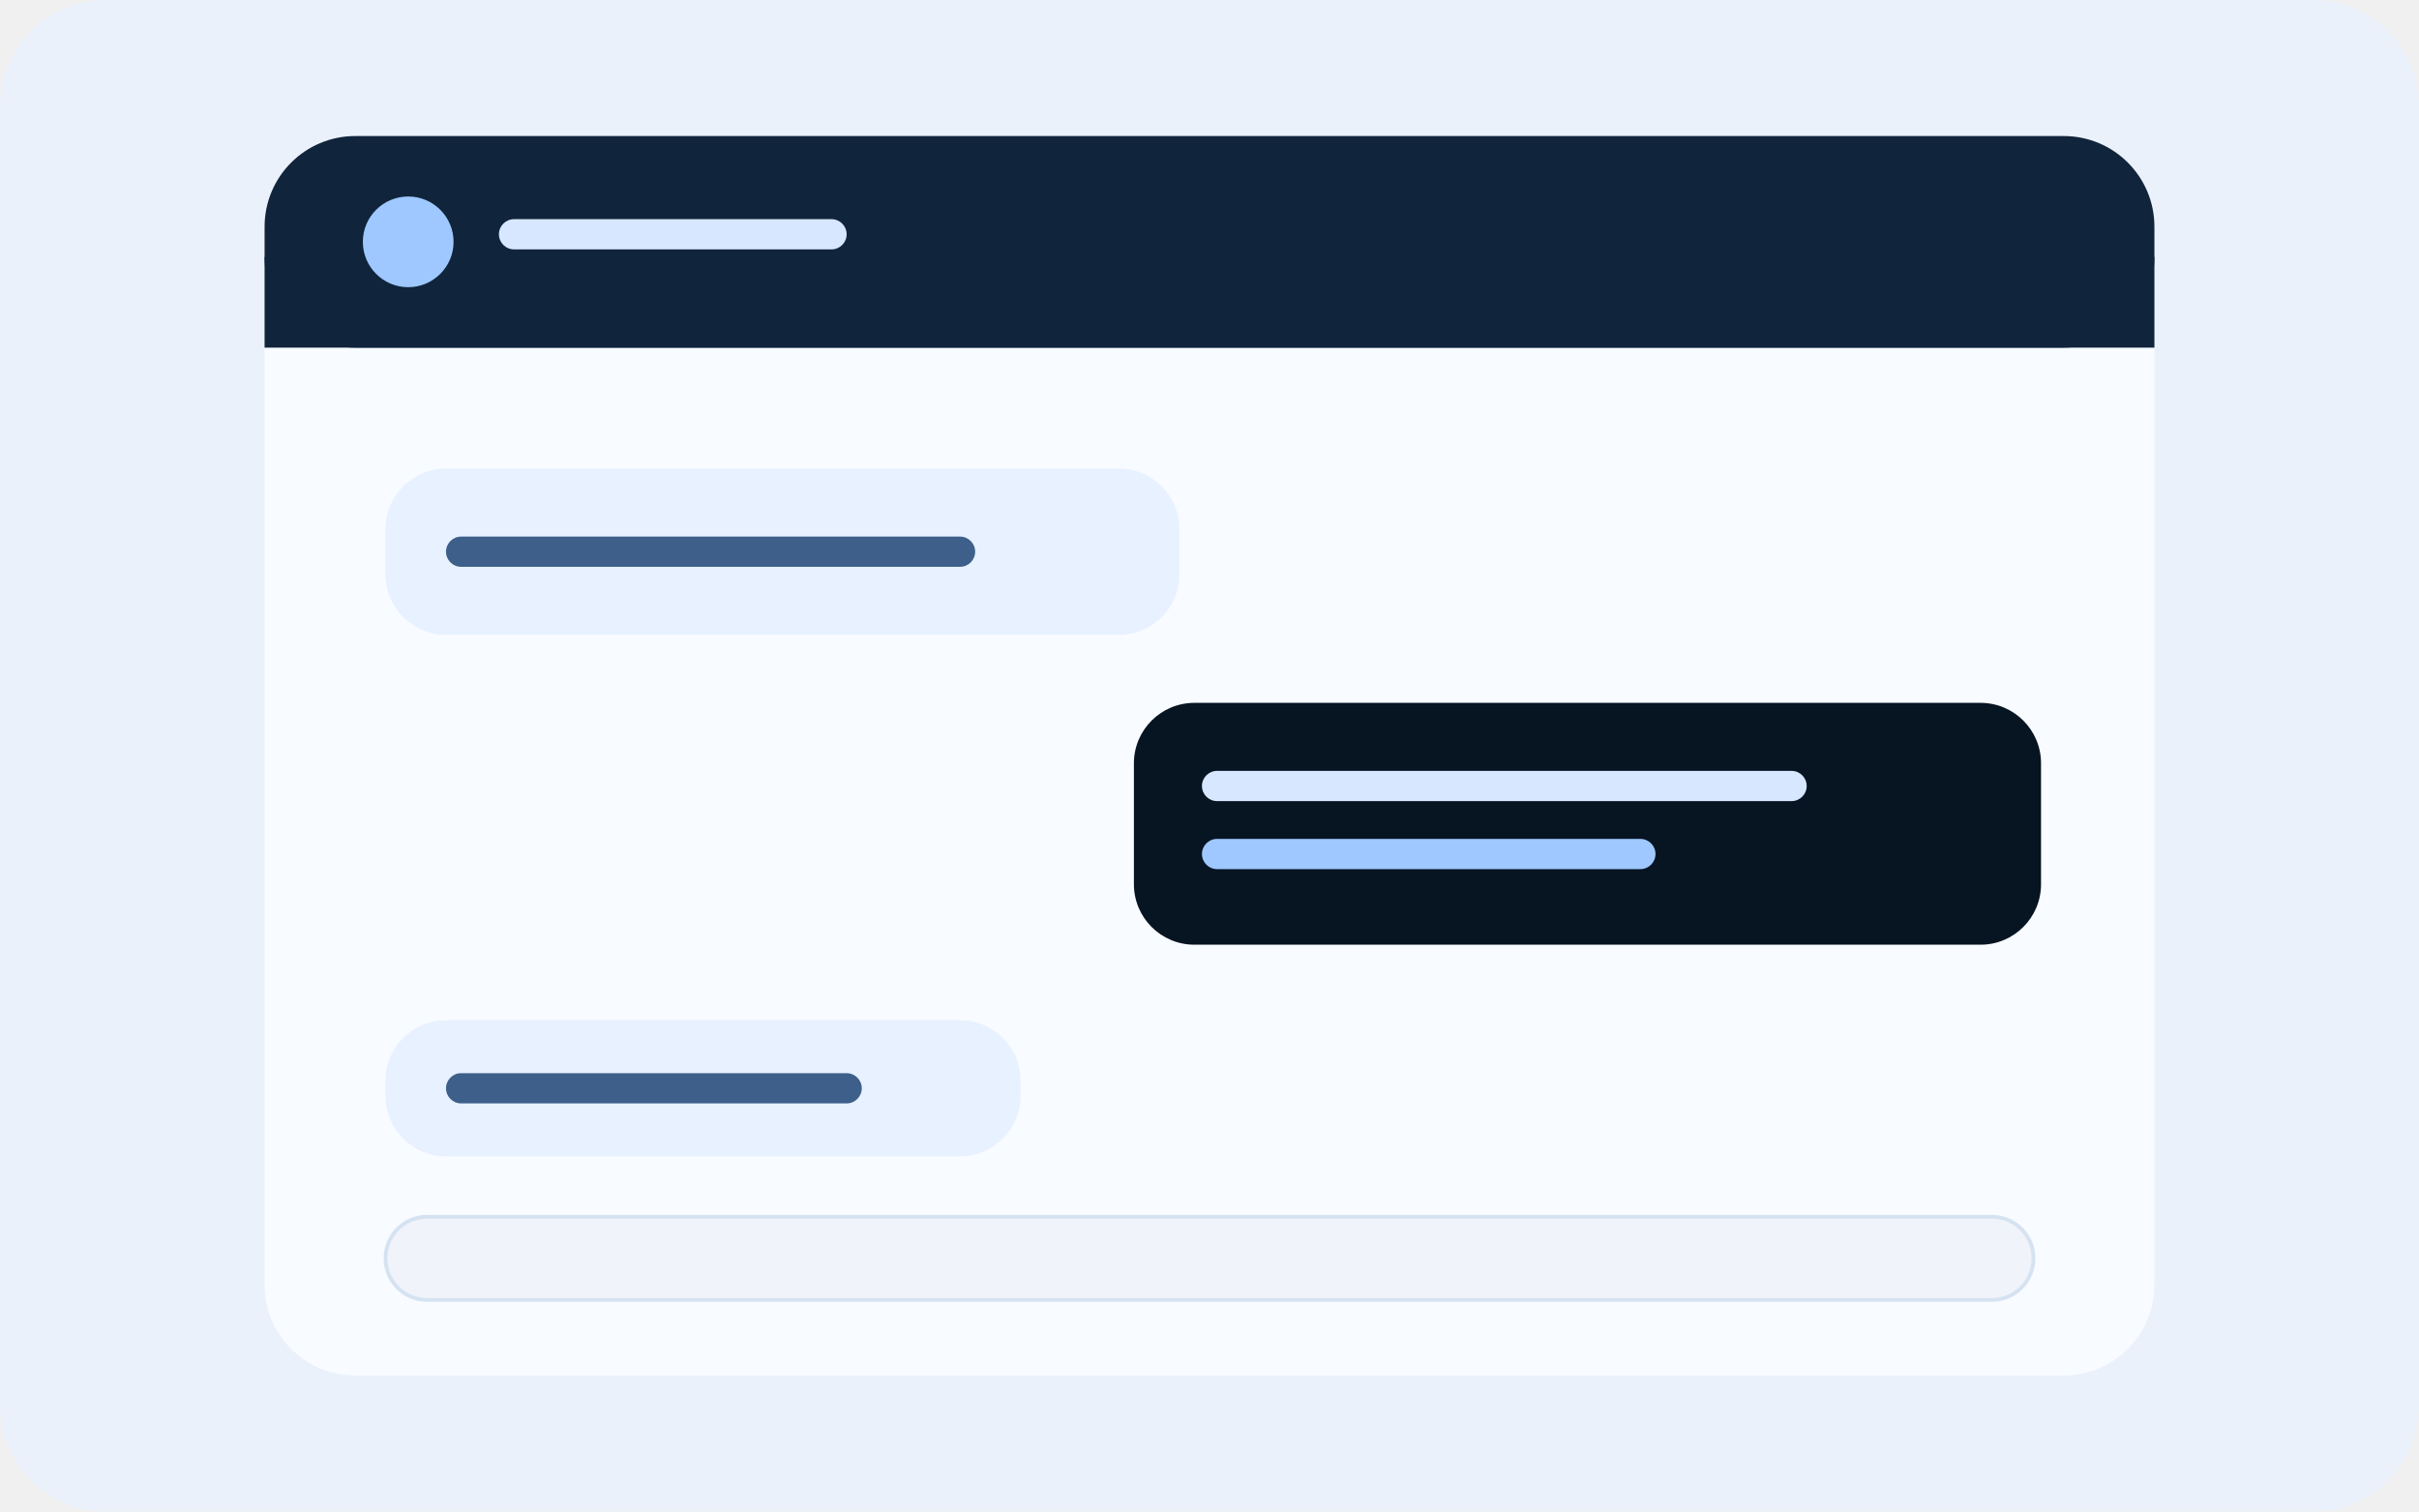
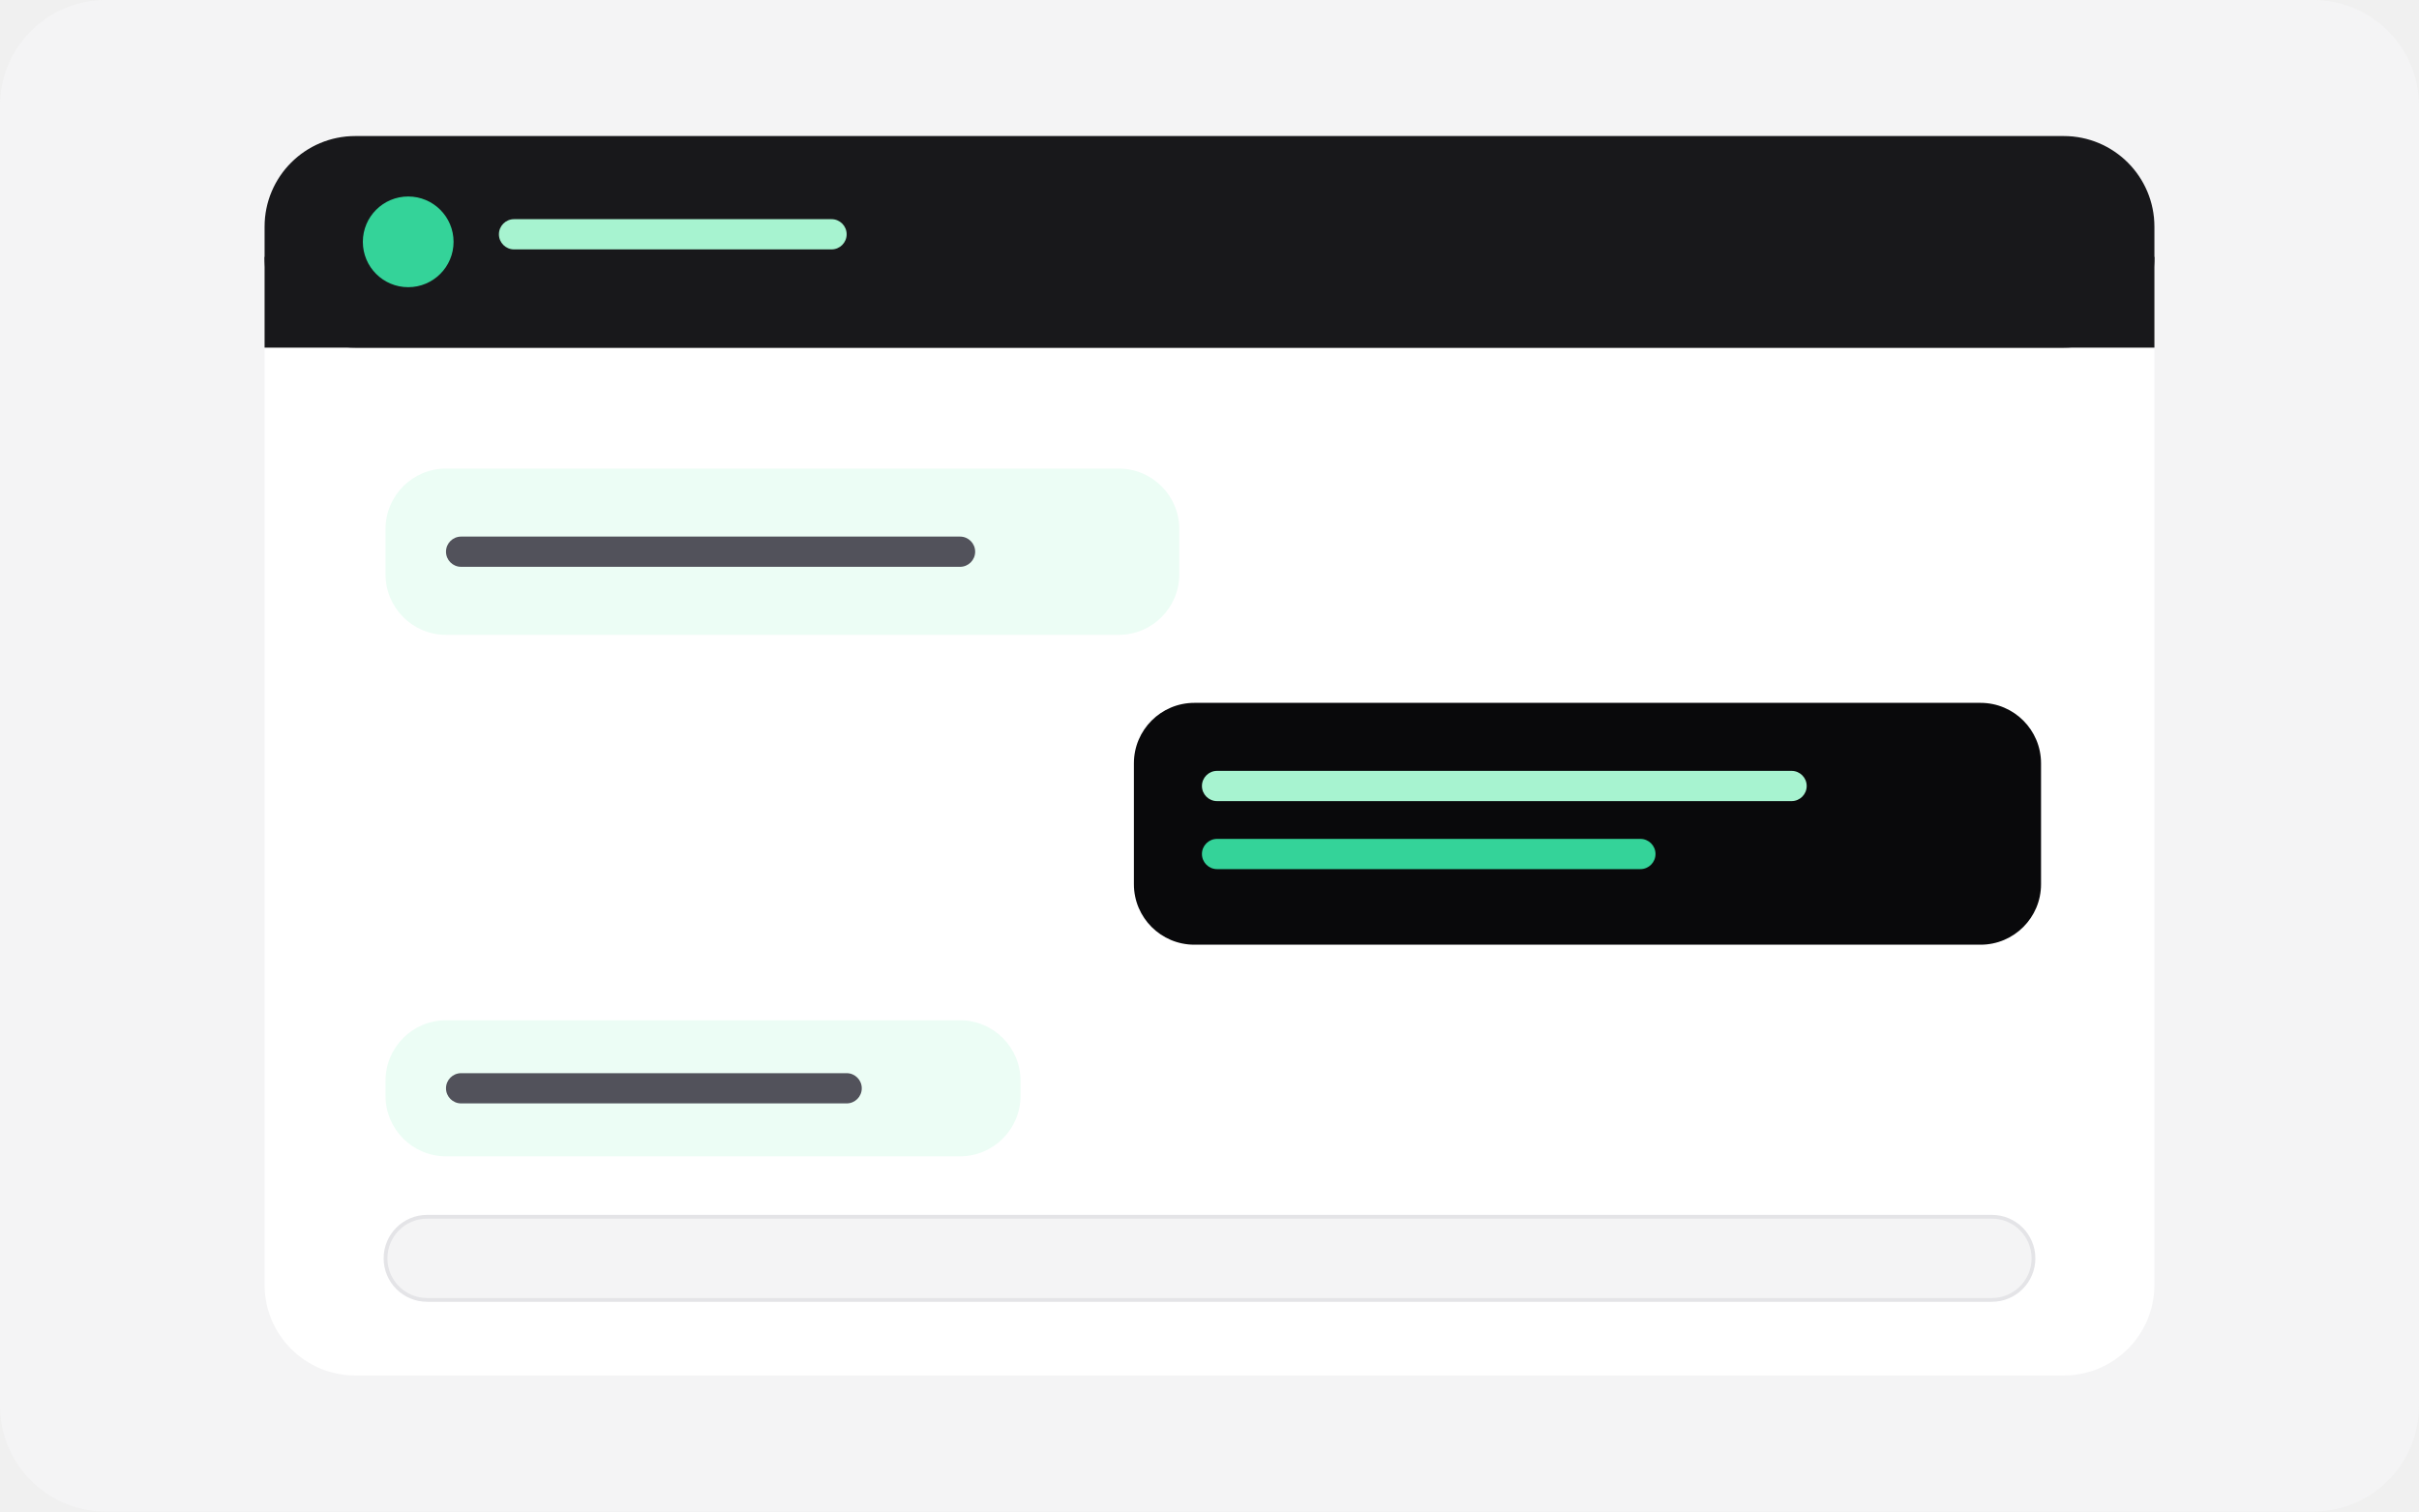
<svg xmlns="http://www.w3.org/2000/svg" width="640" height="400" viewBox="0 0 640 400" fill="none">
-   <rect width="640" height="400" rx="28" fill="#EAF1FB" />
-   <rect x="70" y="36" width="500" height="328" rx="24" fill="#F8FBFF" />
-   <rect x="70" y="36" width="500" height="56" rx="24" fill="#10243B" />
-   <rect x="70" y="68" width="500" height="24" fill="#10243B" />
-   <circle cx="108" cy="64" r="12" fill="#9EC8FF" />
-   <rect x="132" y="58" width="92" height="8" rx="4" fill="#D7E7FF" />
-   <rect x="102" y="124" width="210" height="44" rx="16" fill="#E7F1FF" />
-   <rect x="118" y="142" width="140" height="8" rx="4" fill="#3D5F8A" />
-   <rect x="300" y="186" width="240" height="64" rx="16" fill="#071422" />
-   <rect x="318" y="204" width="160" height="8" rx="4" fill="#D7E7FF" />
-   <rect x="318" y="222" width="120" height="8" rx="4" fill="#9EC8FF" />
-   <rect x="102" y="270" width="168" height="36" rx="16" fill="#E7F1FF" />
-   <rect x="118" y="284" width="110" height="8" rx="4" fill="#3D5F8A" />
-   <rect x="102" y="322" width="436" height="22" rx="11" fill="#F0F4FA" stroke="#D5E2F2" />
+   <rect width="640" height="400" rx="28" fill="#F4F4F5" />
+   <rect x="70" y="36" width="500" height="328" rx="24" fill="#FFFFFF" />
+   <rect x="70" y="36" width="500" height="56" rx="24" fill="#18181B" />
+   <rect x="70" y="68" width="500" height="24" fill="#18181B" />
+   <circle cx="108" cy="64" r="12" fill="#34D399" />
+   <rect x="132" y="58" width="92" height="8" rx="4" fill="#A7F3D0" />
+   <rect x="102" y="124" width="210" height="44" rx="16" fill="#ECFDF5" />
+   <rect x="118" y="142" width="140" height="8" rx="4" fill="#52525B" />
+   <rect x="300" y="186" width="240" height="64" rx="16" fill="#09090B" />
+   <rect x="318" y="204" width="160" height="8" rx="4" fill="#A7F3D0" />
+   <rect x="318" y="222" width="120" height="8" rx="4" fill="#34D399" />
+   <rect x="102" y="270" width="168" height="36" rx="16" fill="#ECFDF5" />
+   <rect x="118" y="284" width="110" height="8" rx="4" fill="#52525B" />
+   <rect x="102" y="322" width="436" height="22" rx="11" fill="#F4F4F5" stroke="#E4E4E7" />
</svg>
